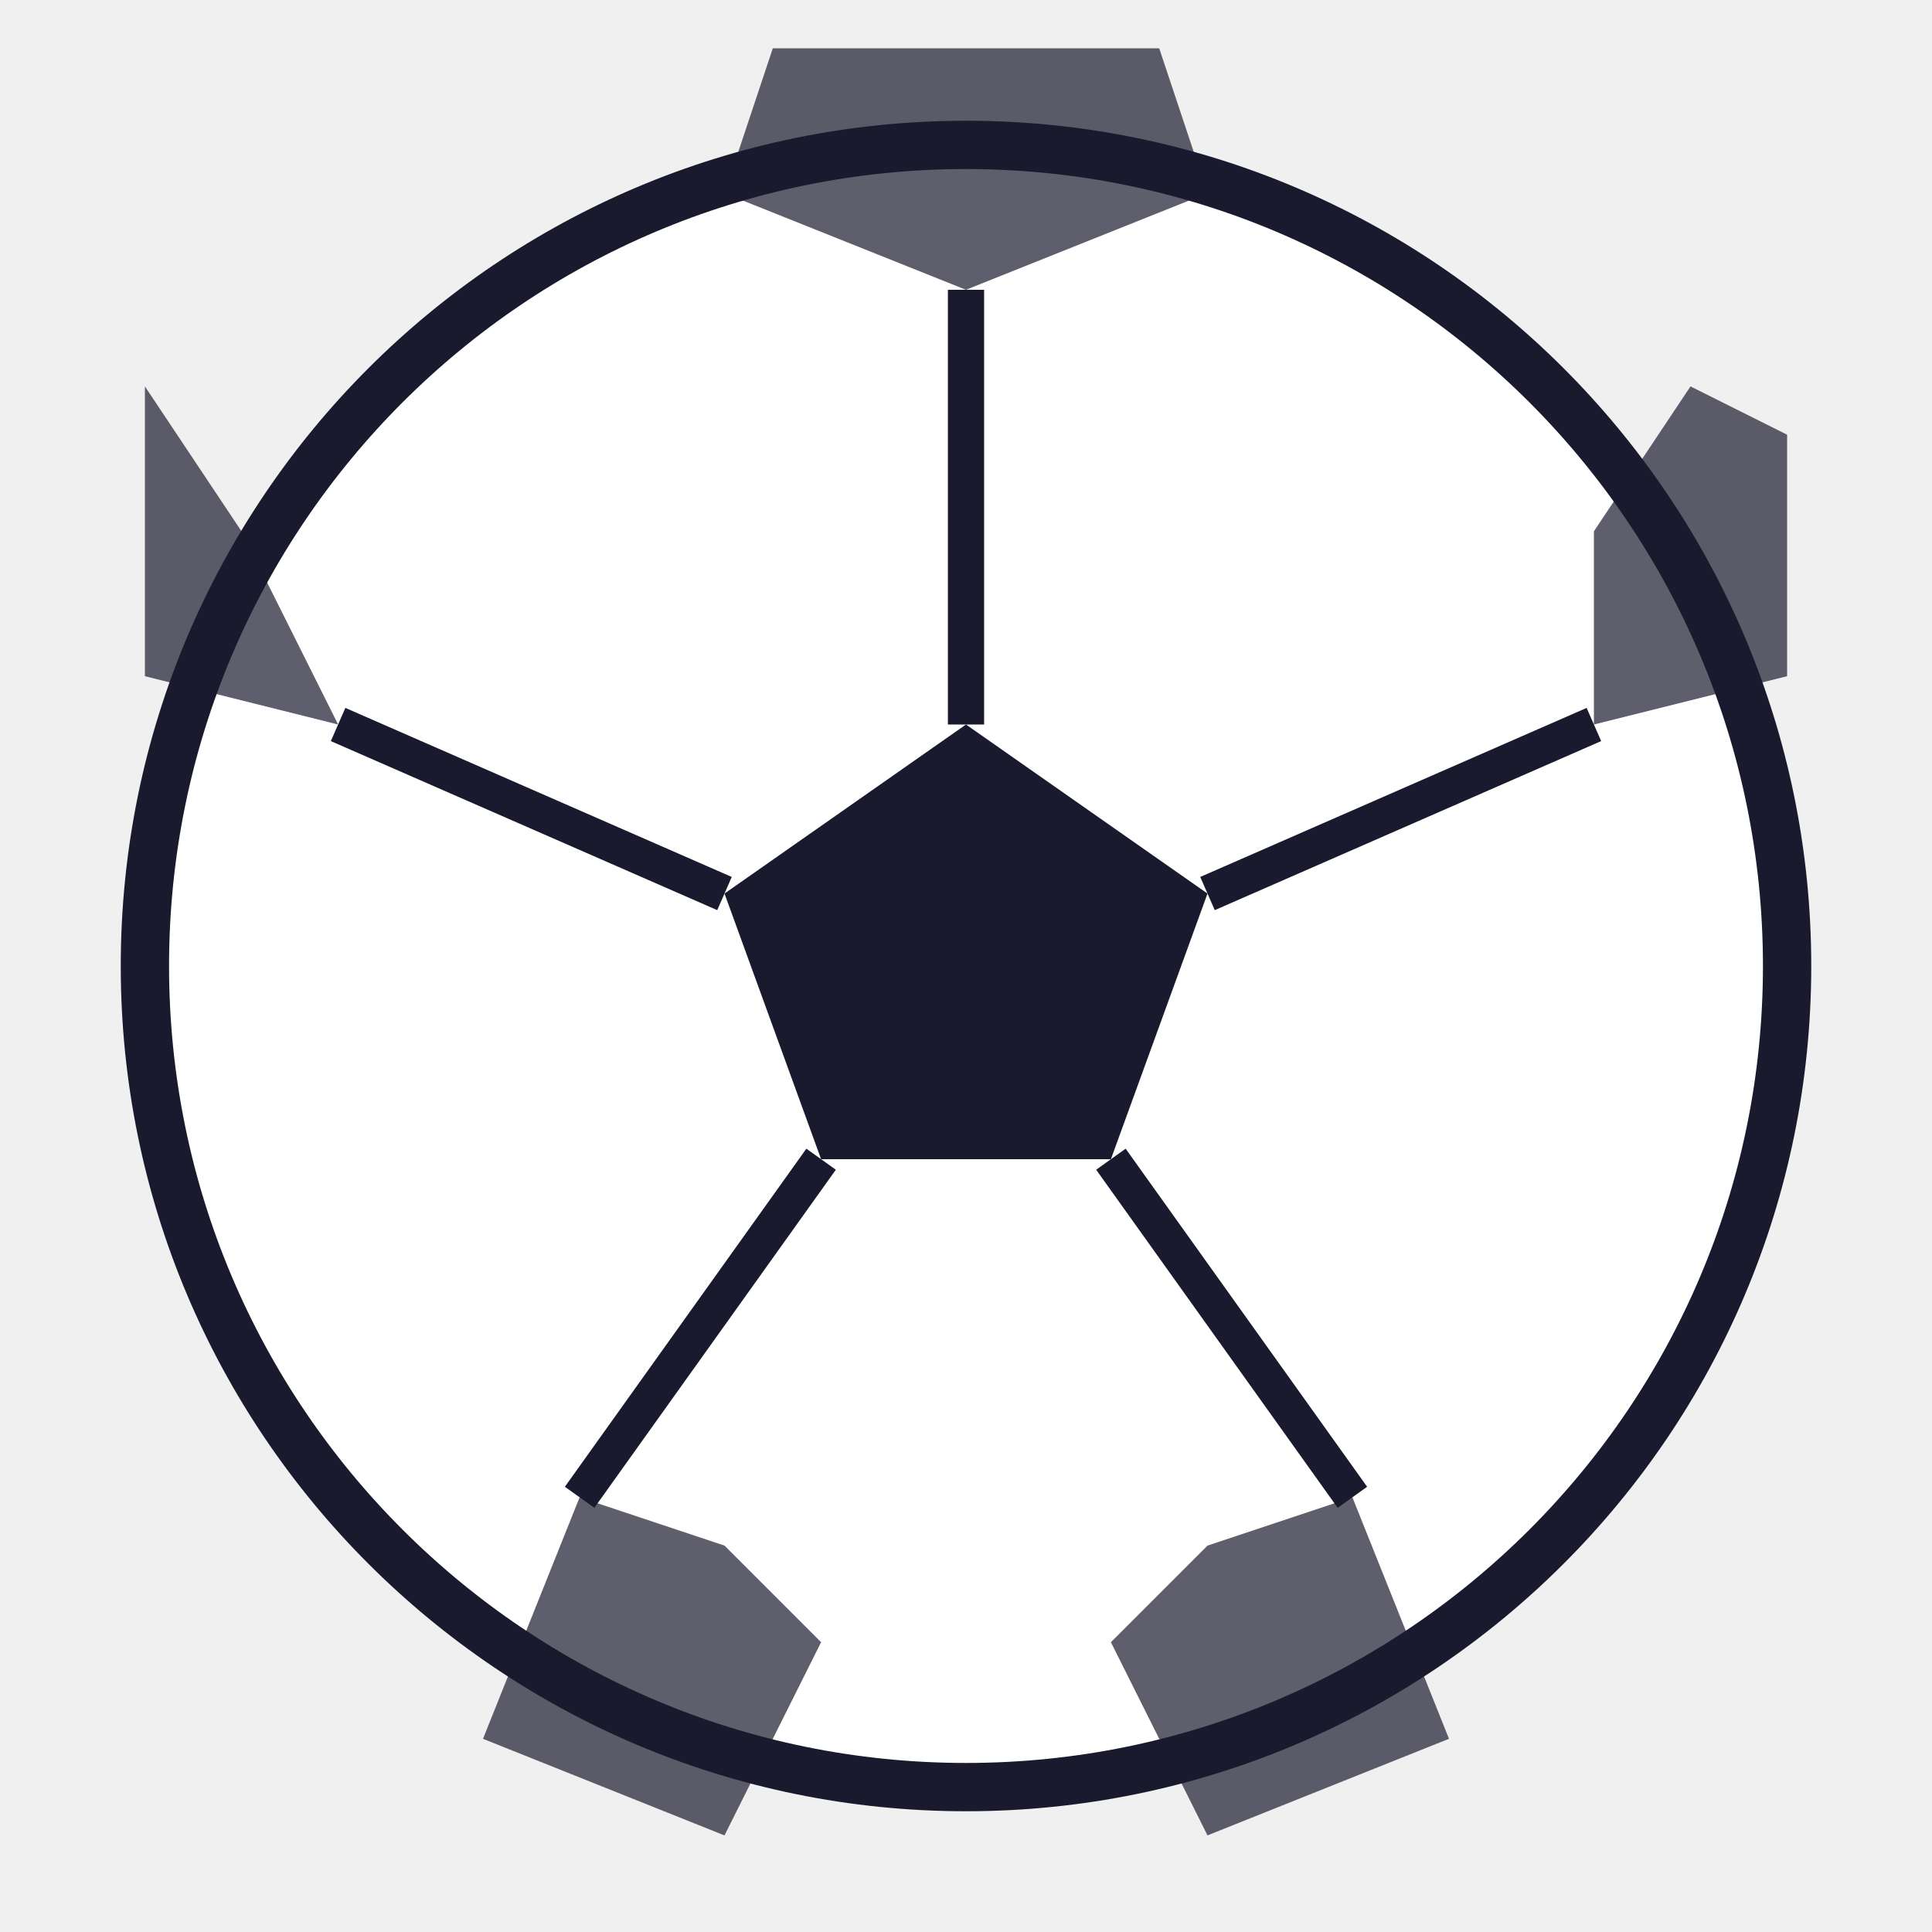
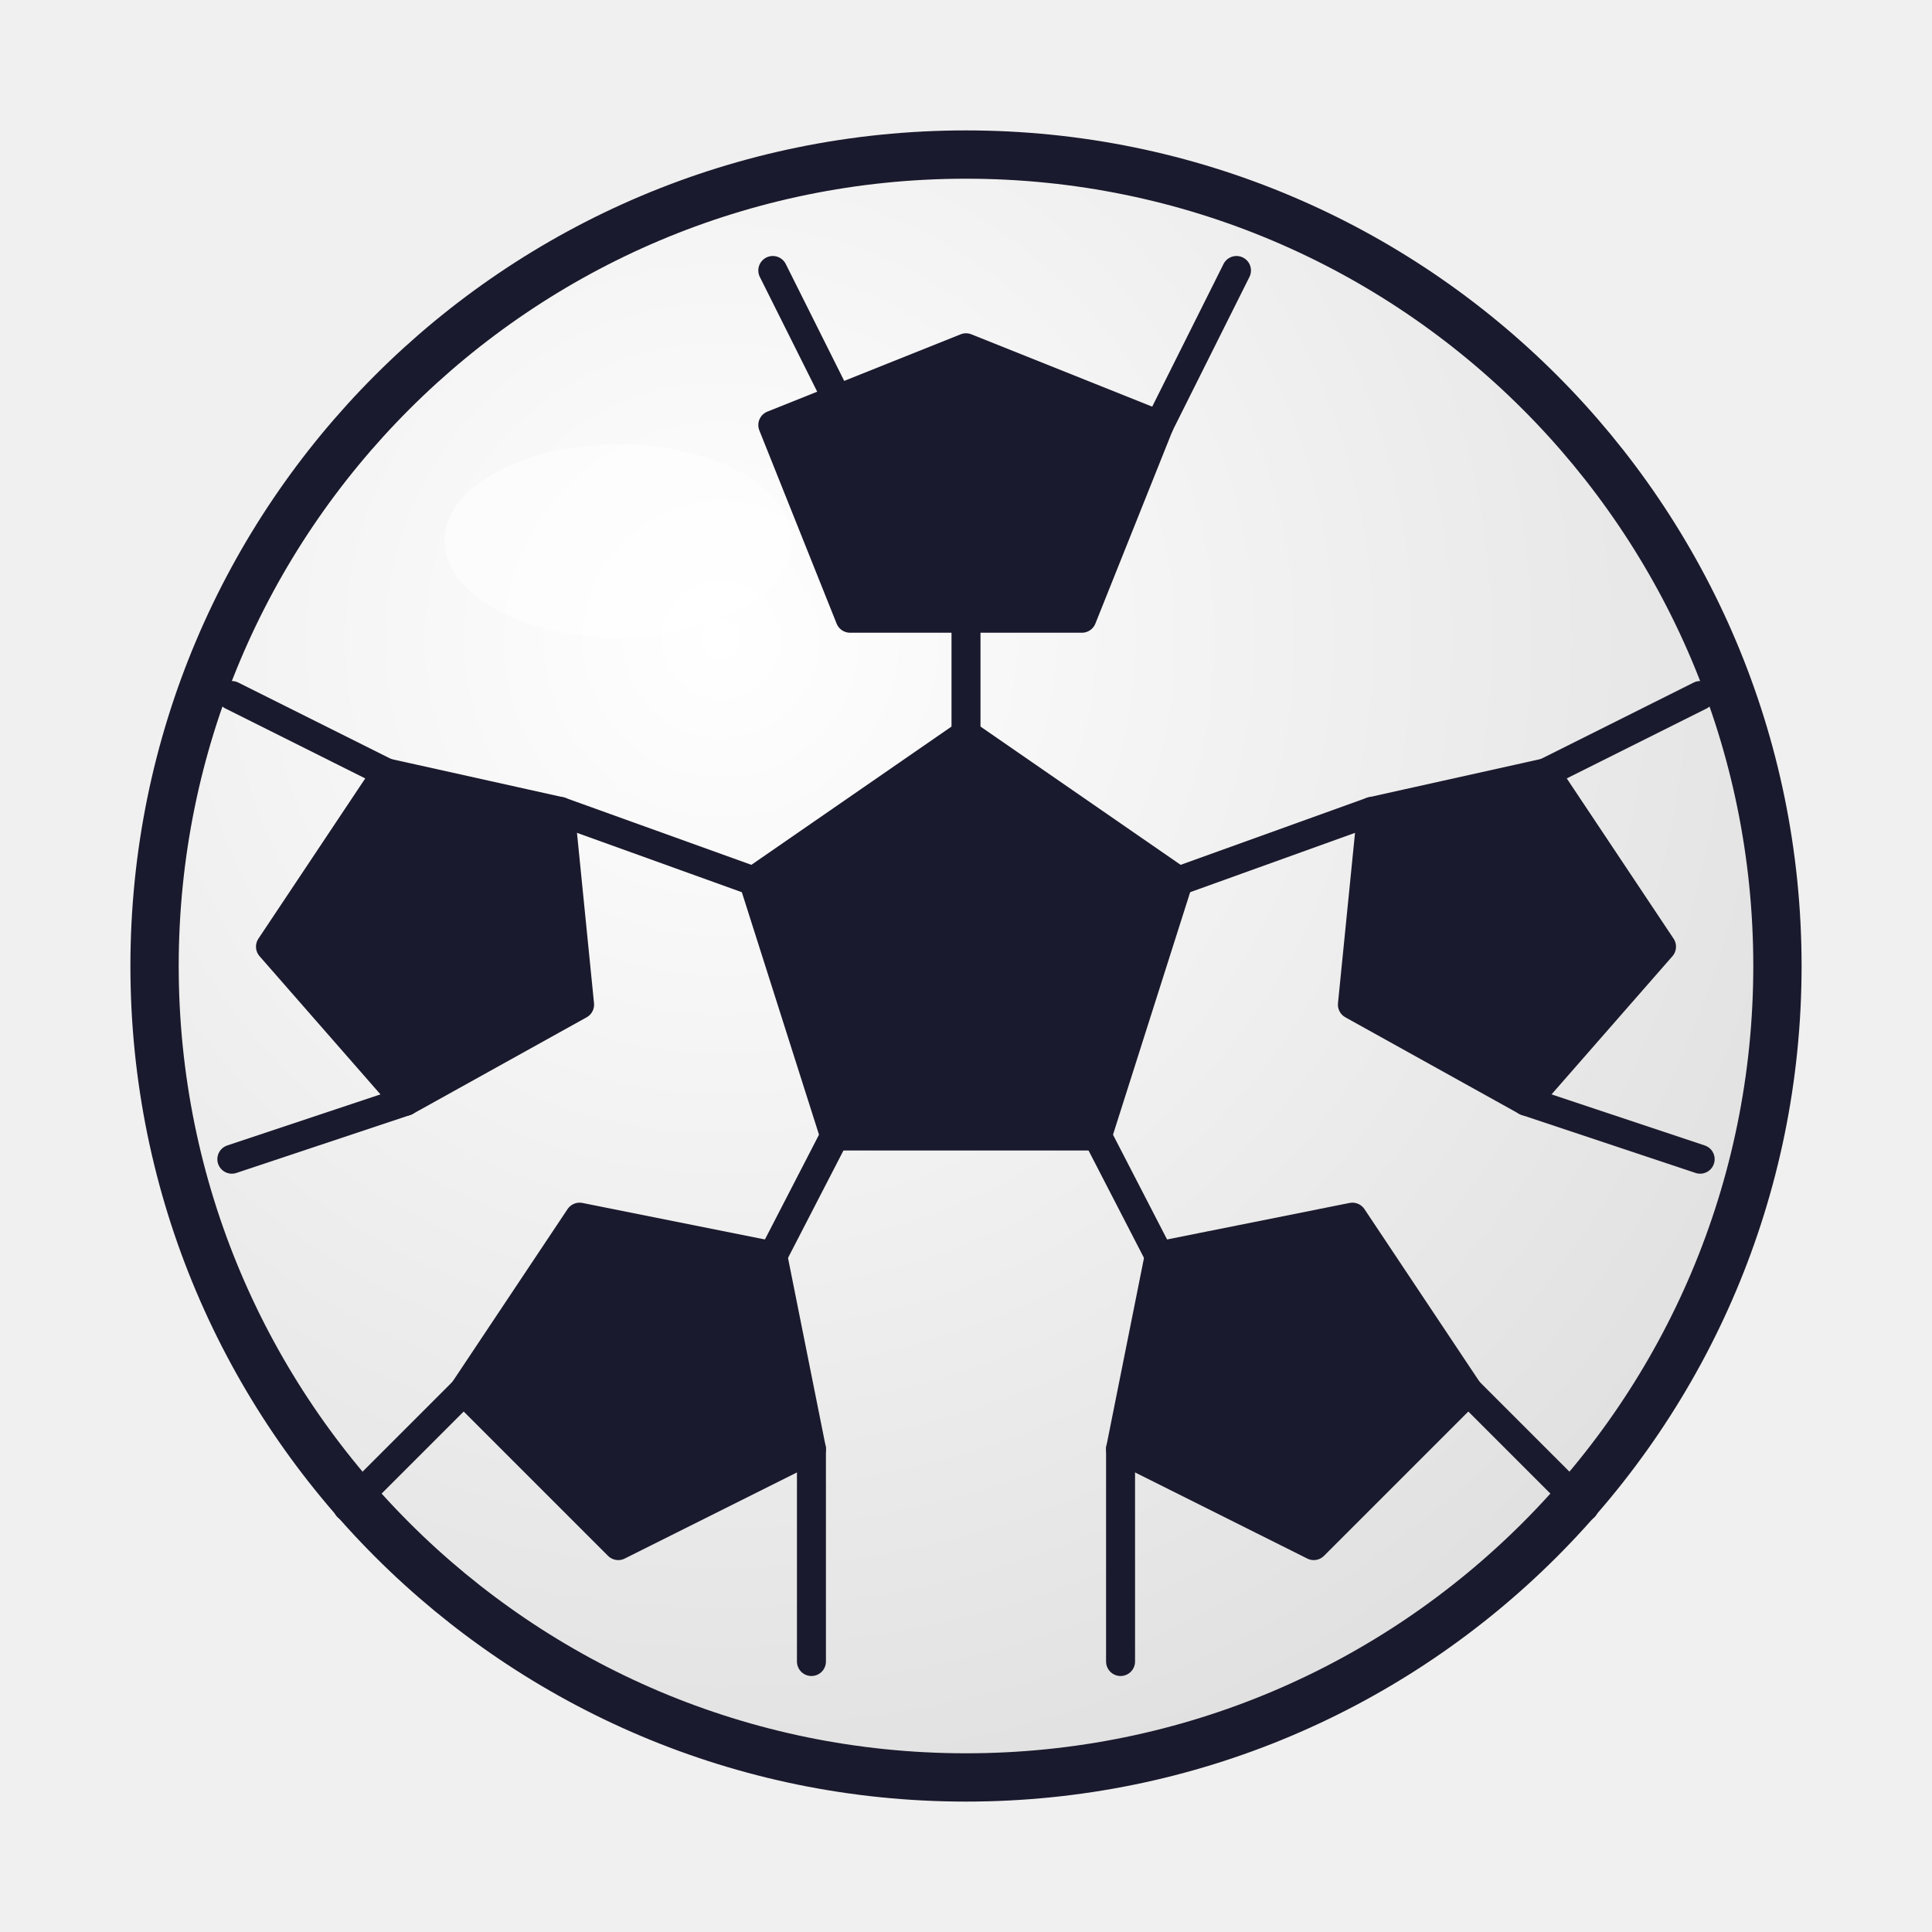
- <svg xmlns="http://www.w3.org/2000/svg" viewBox="0 0 80 80" width="80" height="80">
-   <circle cx="40" cy="40" r="34" fill="#fff" stroke="#1a1a2e" stroke-width="2" />
-   <polygon points="40,30 50,37 46,48 34,48 30,37" fill="#1a1a2e" />
-   <g stroke="#1a1a2e" stroke-width="1.5" fill="none">
-     <path d="M40,30 L40,12" />
-     <path d="M50,37 L66,30" />
-     <path d="M46,48 L56,62" />
-     <path d="M34,48 L24,62" />
-     <path d="M30,37 L14,30" />
+ <svg xmlns="http://www.w3.org/2000/svg" viewBox="0 0 100 100" width="100" height="100">
+   <defs>
+     <radialGradient id="ballShade" cx="35%" cy="30%" r="75%">
+       <stop offset="0%" stop-color="#FFFFFF" />
+       <stop offset="100%" stop-color="#E0E0E0" />
+     </radialGradient>
+   </defs>
+   <circle cx="50" cy="50" r="42" fill="url(#ballShade)" stroke="#1a1a2e" stroke-width="2.5" />
+   <polygon points="50,38 61,45.6 56.8,58.8 43.2,58.8 39,45.6" fill="#1a1a2e" stroke="#1a1a2e" stroke-width="1.5" stroke-linejoin="round" />
+   <g fill="#1a1a2e" stroke="#1a1a2e" stroke-width="1.5" stroke-linejoin="round">
+     <polygon points="50,18 60,22 56,32 44,32 40,22" />
+     <polygon points="80,40 86,49 79,57 70,52 71,42" />
+     <polygon points="76,72 68,80 58,75 60,65 70,63" />
+     <polygon points="24,72 32,80 42,75 40,65 30,63" />
+     <polygon points="20,40 14,49 21,57 30,52 29,42" />
  </g>
-   <g fill="#1a1a2e">
-     <polygon points="40,12 50,8 48,2 32,2 30,8" opacity="0.7" />
-     <polygon points="66,30 74,28 74,18 70,16 66,22" opacity="0.7" />
-     <polygon points="56,62 60,72 50,76 46,68 50,64" opacity="0.7" />
-     <polygon points="24,62 30,64 34,68 30,76 20,72" opacity="0.7" />
-     <polygon points="14,30 10,22 6,16 6,28 14,30" opacity="0.7" />
+   <g stroke="#1a1a2e" stroke-width="1.5" fill="none" stroke-linecap="round">
+     <line x1="50" y1="38" x2="50" y2="32" />
+     <line x1="61" y1="45.6" x2="71" y2="42" />
+     <line x1="56.8" y1="58.8" x2="60" y2="65" />
+     <line x1="43.2" y1="58.8" x2="40" y2="65" />
+     <line x1="39" y1="45.6" x2="29" y2="42" />
+     <line x1="44" y1="22" x2="40" y2="14" />
+     <line x1="60" y1="22" x2="64" y2="14" />
+     <line x1="80" y1="40" x2="88" y2="36" />
+     <line x1="79" y1="57" x2="88" y2="60" />
+     <line x1="76" y1="72" x2="82" y2="78" />
+     <line x1="58" y1="75" x2="58" y2="86" />
+     <line x1="42" y1="75" x2="42" y2="86" />
+     <line x1="24" y1="72" x2="18" y2="78" />
+     <line x1="21" y1="57" x2="12" y2="60" />
+     <line x1="20" y1="40" x2="12" y2="36" />
  </g>
+   <ellipse cx="32" cy="28" rx="9" ry="5" fill="#FFFFFF" opacity="0.5" />
</svg>
